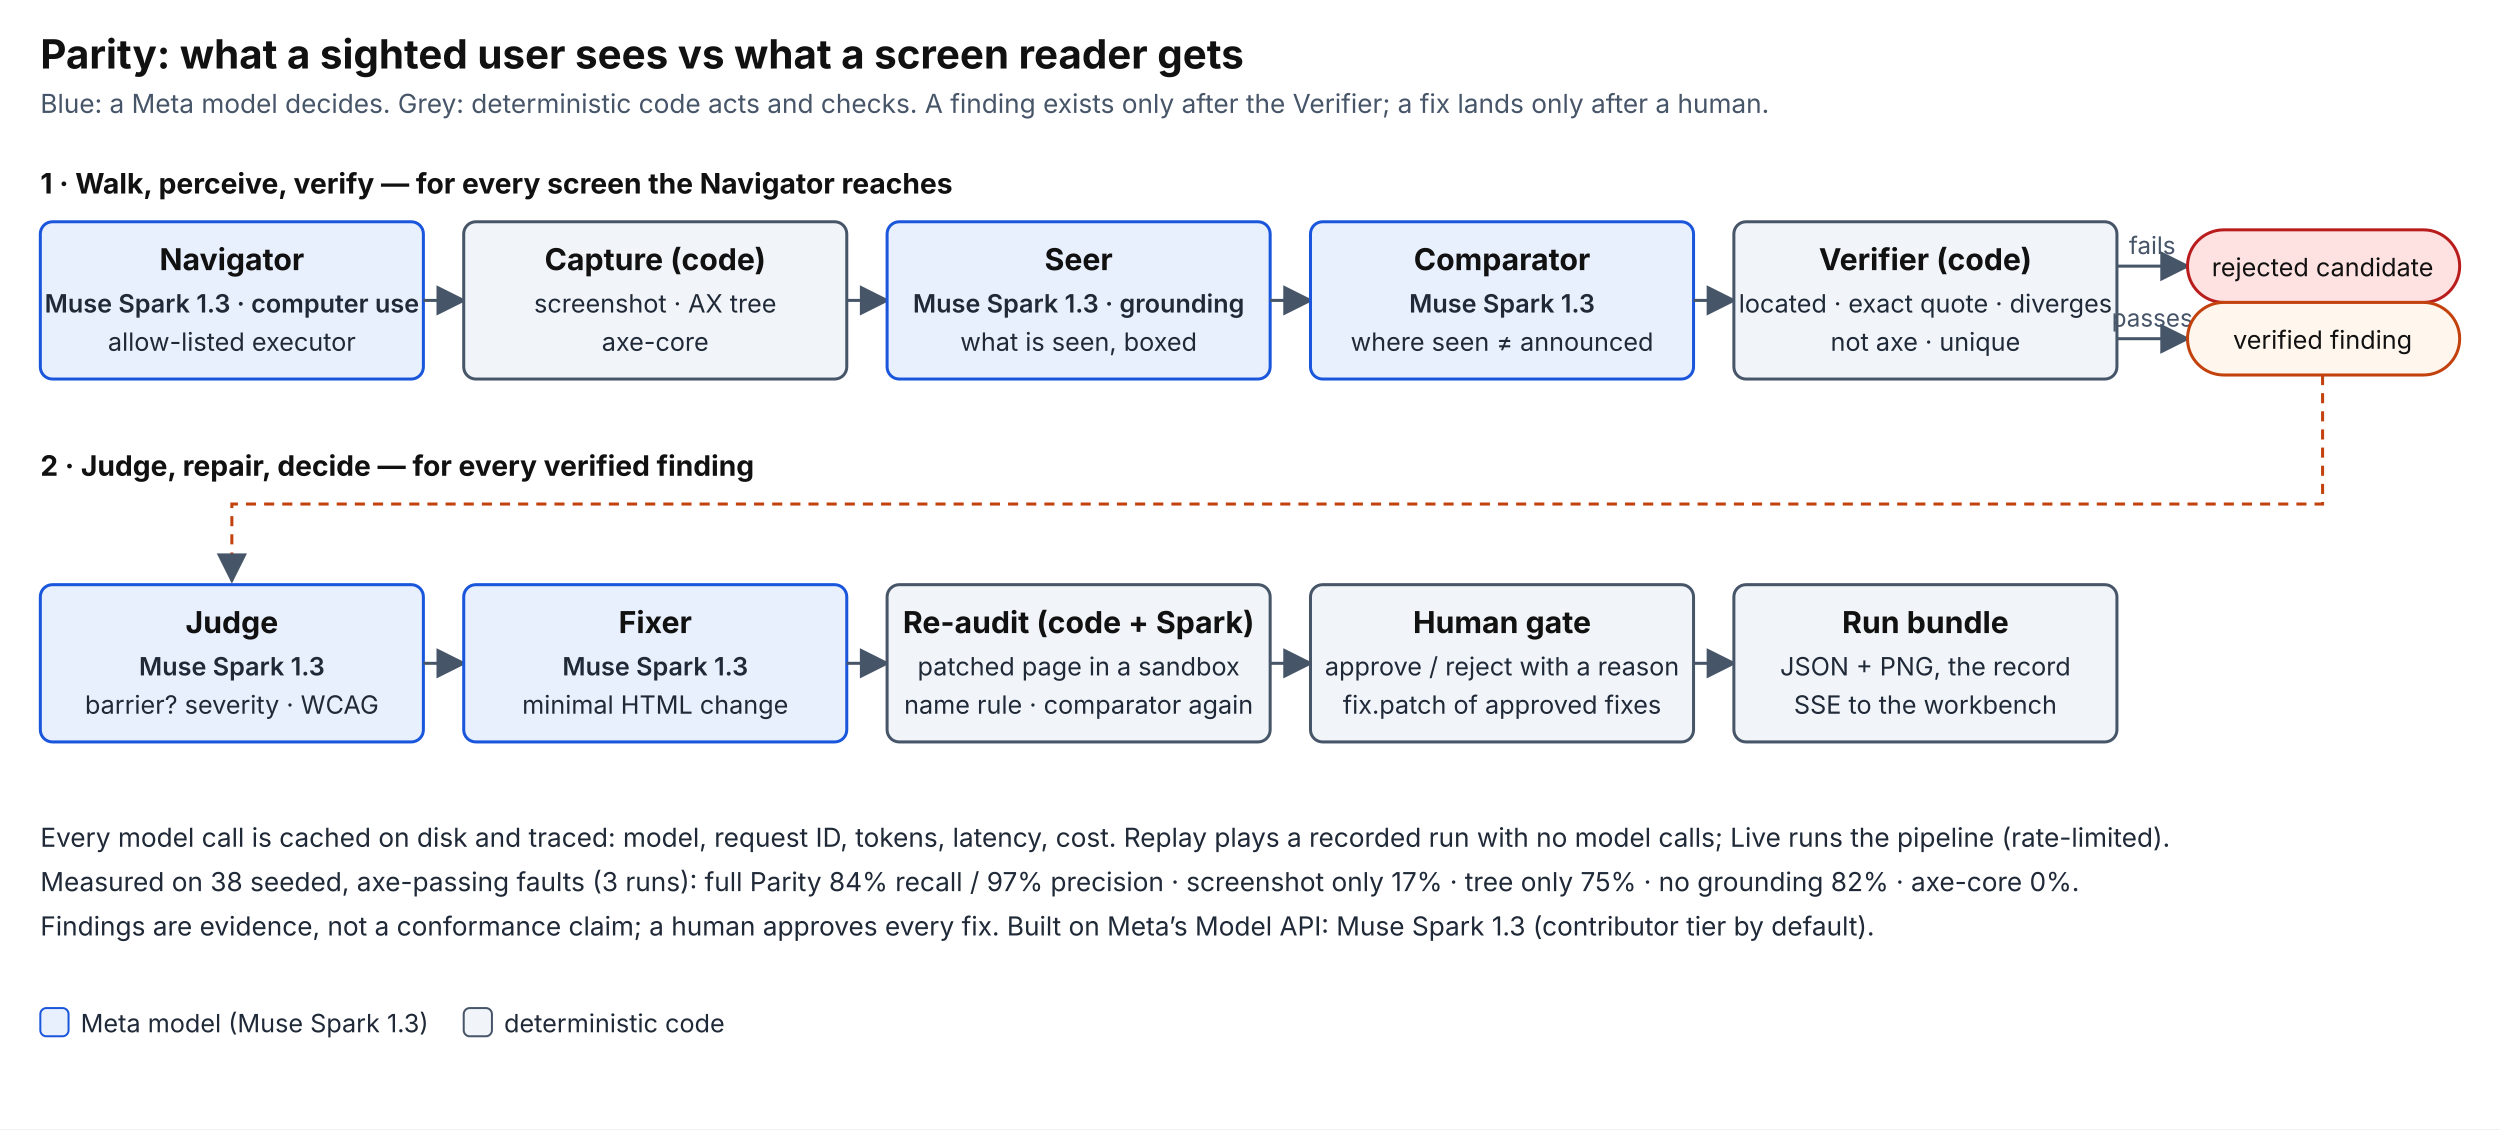
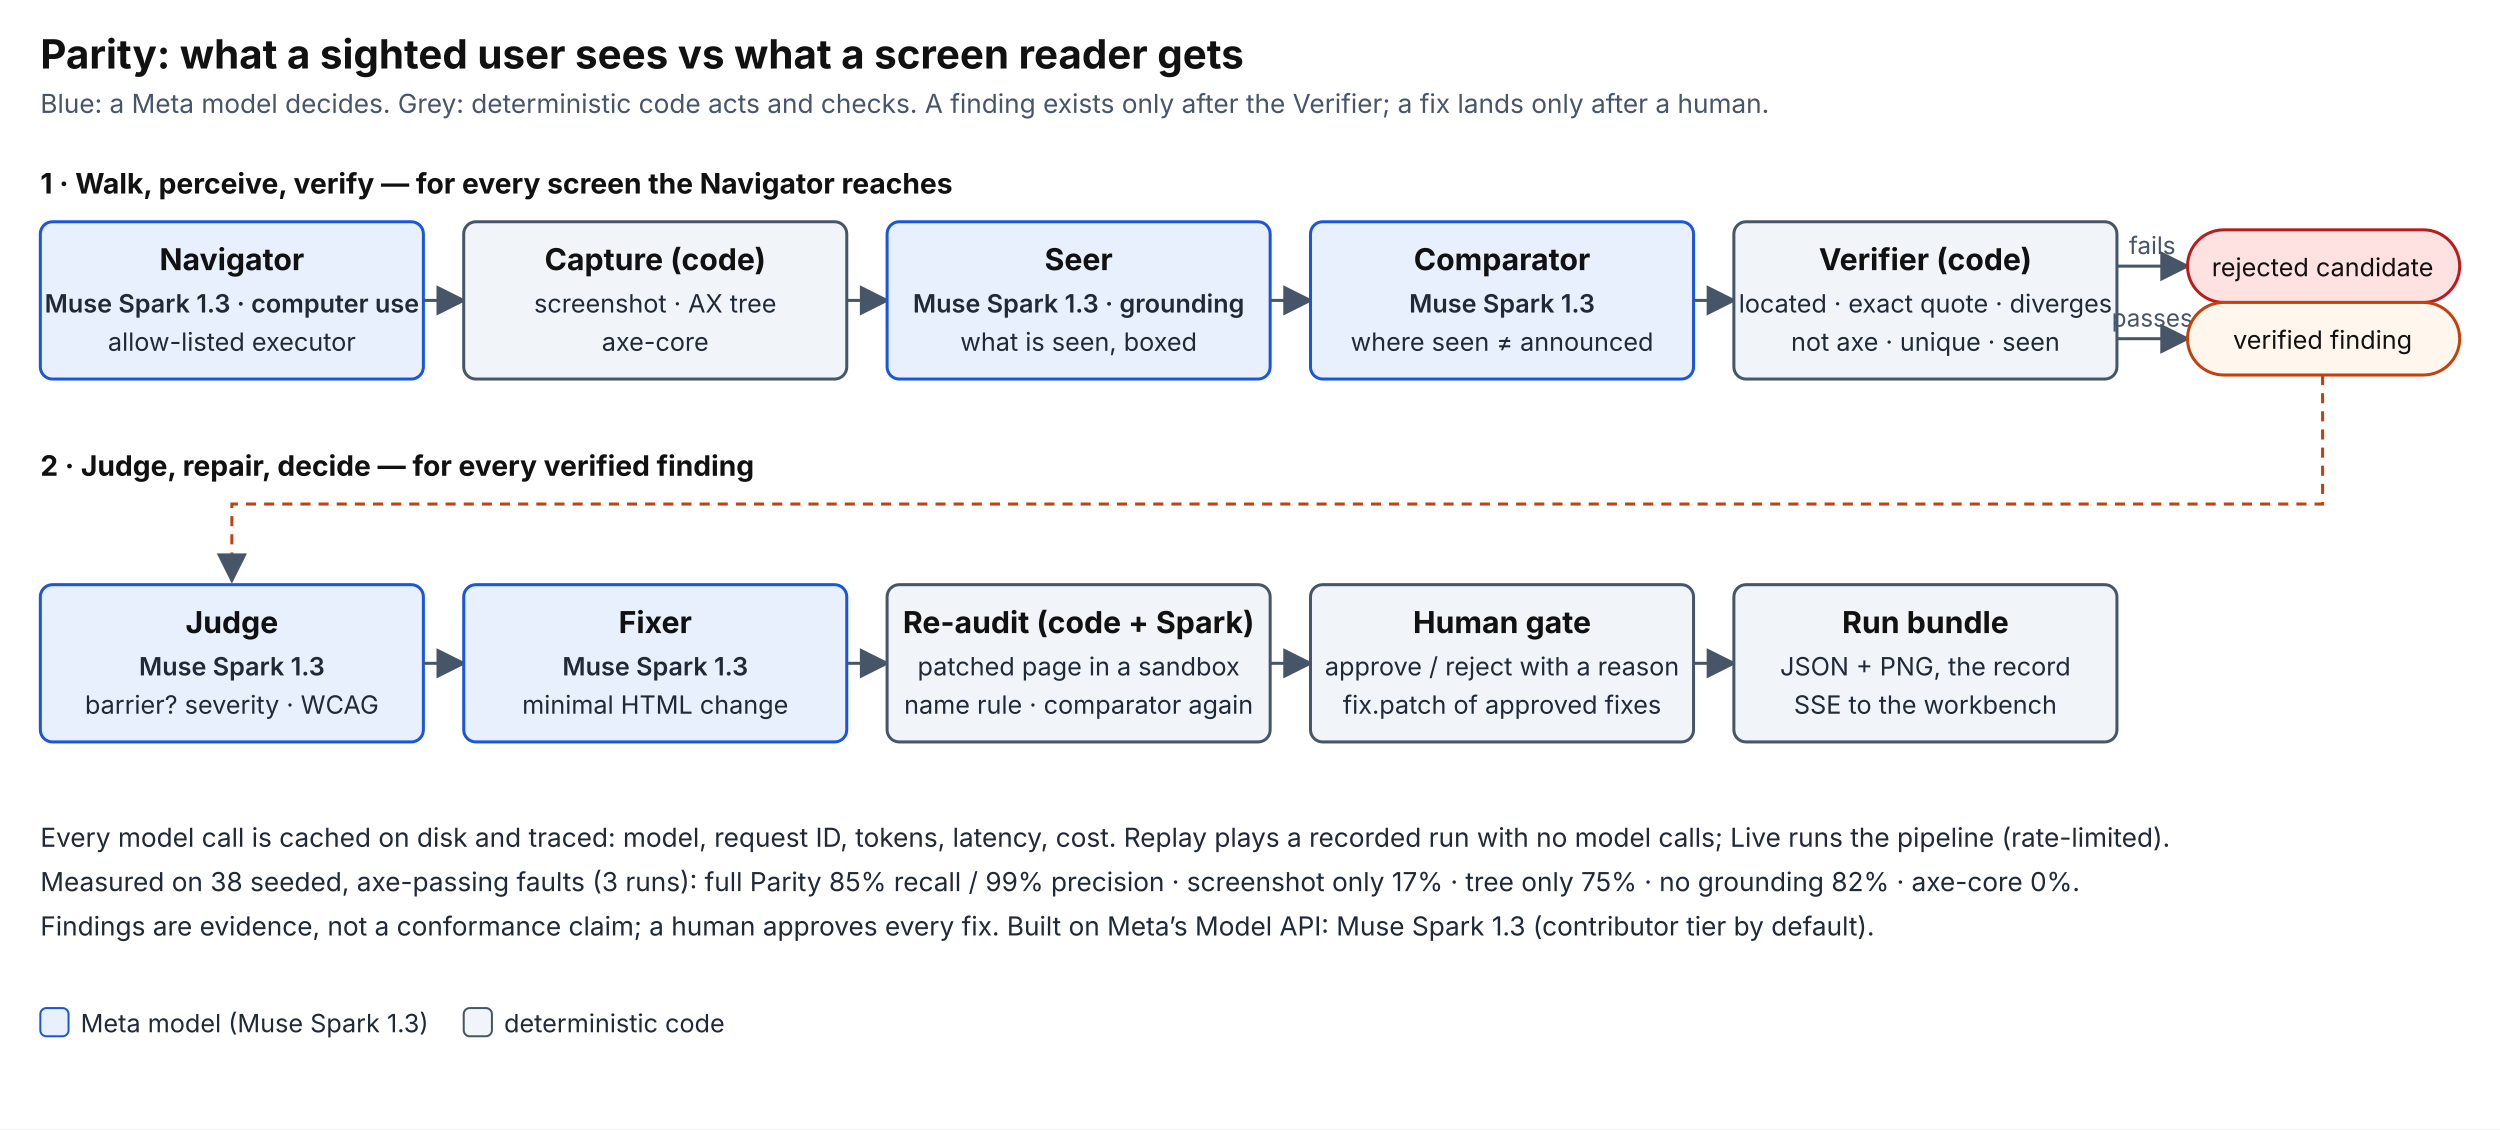
<svg xmlns="http://www.w3.org/2000/svg" width="1240" height="560" viewBox="0 0 1240 560" font-family="Inter, -apple-system, Segoe UI, Helvetica, Arial, sans-serif">
  <defs>
    <marker id="a" markerWidth="10" markerHeight="10" refX="9" refY="5" orient="auto">
      <path d="M0,0 L10,5 L0,10 z" fill="#475569" />
    </marker>
  </defs>
  <rect width="1240" height="560" fill="#ffffff" />
  <text x="20" y="34" font-size="20" font-weight="700" fill="#111">Parity: what a sighted user sees vs what a screen reader gets</text>
  <text x="20" y="56" font-size="13" fill="#475569">Blue: a Meta model decides. Grey: deterministic code acts and checks. A finding exists only after the Verifier; a fix lands only after a human.</text>
  <text x="20" y="96" font-size="14" font-weight="700" fill="#111">1 · Walk, perceive, verify — for every screen the Navigator reaches</text>
  <rect x="20" y="110" width="190" height="78" rx="6" fill="#e8f0fe" stroke="#1a56db" stroke-width="1.5" />
  <text x="115.0" y="134" text-anchor="middle" font-size="15" font-weight="700" fill="#111">Navigator</text>
  <text x="115.0" y="155" text-anchor="middle" font-size="12.5" font-weight="600" fill="#1f2937">Muse Spark 1.3 · computer use</text>
  <text x="115.0" y="174" text-anchor="middle" font-size="12.5" fill="#1f2937">allow-listed executor</text>
  <line x1="210" y1="149.0" x2="230" y2="149.0" stroke="#475569" stroke-width="1.5" marker-end="url(#a)" />
  <rect x="230" y="110" width="190" height="78" rx="6" fill="#f1f5f9" stroke="#475569" stroke-width="1.5" />
  <text x="325.0" y="134" text-anchor="middle" font-size="15" font-weight="700" fill="#111">Capture (code)</text>
  <text x="325.0" y="155" text-anchor="middle" font-size="12.5" fill="#1f2937">screenshot · AX tree</text>
  <text x="325.0" y="174" text-anchor="middle" font-size="12.5" fill="#1f2937">axe-core</text>
  <line x1="420" y1="149.0" x2="440" y2="149.0" stroke="#475569" stroke-width="1.5" marker-end="url(#a)" />
  <rect x="440" y="110" width="190" height="78" rx="6" fill="#e8f0fe" stroke="#1a56db" stroke-width="1.5" />
  <text x="535.0" y="134" text-anchor="middle" font-size="15" font-weight="700" fill="#111">Seer</text>
  <text x="535.0" y="155" text-anchor="middle" font-size="12.5" font-weight="600" fill="#1f2937">Muse Spark 1.3 · grounding</text>
  <text x="535.0" y="174" text-anchor="middle" font-size="12.5" fill="#1f2937">what is seen, boxed</text>
  <line x1="630" y1="149.0" x2="650" y2="149.0" stroke="#475569" stroke-width="1.5" marker-end="url(#a)" />
  <rect x="650" y="110" width="190" height="78" rx="6" fill="#e8f0fe" stroke="#1a56db" stroke-width="1.5" />
  <text x="745.0" y="134" text-anchor="middle" font-size="15" font-weight="700" fill="#111">Comparator</text>
  <text x="745.0" y="155" text-anchor="middle" font-size="12.5" font-weight="600" fill="#1f2937">Muse Spark 1.3</text>
  <text x="745.0" y="174" text-anchor="middle" font-size="12.5" fill="#1f2937">where seen ≠ announced</text>
  <line x1="840" y1="149.0" x2="860" y2="149.0" stroke="#475569" stroke-width="1.5" marker-end="url(#a)" />
  <rect x="860" y="110" width="190" height="78" rx="6" fill="#f1f5f9" stroke="#475569" stroke-width="1.5" />
  <text x="955.0" y="134" text-anchor="middle" font-size="15" font-weight="700" fill="#111">Verifier (code)</text>
  <text x="955.0" y="155" text-anchor="middle" font-size="12.5" fill="#1f2937">located · exact quote · diverges</text>
-   <text x="955.0" y="174" text-anchor="middle" font-size="12.5" fill="#1f2937">not axe · unique</text>
+   <text x="955.0" y="174" text-anchor="middle" font-size="12.5" fill="#1f2937">not axe · unique · seen</text>
  <line x1="1050" y1="132" x2="1085" y2="132" stroke="#475569" stroke-width="1.5" marker-end="url(#a)" />
  <text x="1067.5" y="126" text-anchor="middle" font-size="12" fill="#475569">fails</text>
  <rect x="1085" y="114" width="135" height="36" rx="18" fill="#fee2e2" stroke="#b91c1c" stroke-width="1.5" />
  <text x="1152" y="137" text-anchor="middle" font-size="12.5" fill="#111">rejected candidate</text>
  <line x1="1050" y1="168" x2="1085" y2="168" stroke="#475569" stroke-width="1.5" marker-end="url(#a)" />
  <text x="1067.5" y="162" text-anchor="middle" font-size="12" fill="#475569">passes</text>
  <rect x="1085" y="150" width="135" height="36" rx="18" fill="#fff7ed" stroke="#c2410c" stroke-width="1.5" />
  <text x="1152" y="173" text-anchor="middle" font-size="12.5" fill="#111">verified finding</text>
  <path d="M1152,186 L1152,250 L115.0,250 L115.0,288" fill="none" stroke="#c2410c" stroke-width="1.5" stroke-dasharray="5 4" marker-end="url(#a)" />
  <text x="20" y="236" font-size="14" font-weight="700" fill="#111">2 · Judge, repair, decide — for every verified finding</text>
  <rect x="20" y="290" width="190" height="78" rx="6" fill="#e8f0fe" stroke="#1a56db" stroke-width="1.5" />
  <text x="115.0" y="314" text-anchor="middle" font-size="15" font-weight="700" fill="#111">Judge</text>
  <text x="115.0" y="335" text-anchor="middle" font-size="12.5" font-weight="600" fill="#1f2937">Muse Spark 1.3</text>
  <text x="115.0" y="354" text-anchor="middle" font-size="12.5" fill="#1f2937">barrier? severity · WCAG</text>
  <line x1="210" y1="329.0" x2="230" y2="329.0" stroke="#475569" stroke-width="1.5" marker-end="url(#a)" />
  <rect x="230" y="290" width="190" height="78" rx="6" fill="#e8f0fe" stroke="#1a56db" stroke-width="1.5" />
  <text x="325.0" y="314" text-anchor="middle" font-size="15" font-weight="700" fill="#111">Fixer</text>
  <text x="325.0" y="335" text-anchor="middle" font-size="12.5" font-weight="600" fill="#1f2937">Muse Spark 1.3</text>
  <text x="325.0" y="354" text-anchor="middle" font-size="12.5" fill="#1f2937">minimal HTML change</text>
  <line x1="420" y1="329.0" x2="440" y2="329.0" stroke="#475569" stroke-width="1.5" marker-end="url(#a)" />
  <rect x="440" y="290" width="190" height="78" rx="6" fill="#f1f5f9" stroke="#475569" stroke-width="1.5" />
  <text x="535.0" y="314" text-anchor="middle" font-size="15" font-weight="700" fill="#111">Re-audit (code + Spark)</text>
  <text x="535.0" y="335" text-anchor="middle" font-size="12.5" fill="#1f2937">patched page in a sandbox</text>
  <text x="535.0" y="354" text-anchor="middle" font-size="12.5" fill="#1f2937">name rule · comparator again</text>
  <line x1="630" y1="329.0" x2="650" y2="329.0" stroke="#475569" stroke-width="1.5" marker-end="url(#a)" />
  <rect x="650" y="290" width="190" height="78" rx="6" fill="#f1f5f9" stroke="#475569" stroke-width="1.5" />
  <text x="745.0" y="314" text-anchor="middle" font-size="15" font-weight="700" fill="#111">Human gate</text>
  <text x="745.0" y="335" text-anchor="middle" font-size="12.5" fill="#1f2937">approve / reject with a reason</text>
  <text x="745.0" y="354" text-anchor="middle" font-size="12.5" fill="#1f2937">fix.patch of approved fixes</text>
  <line x1="840" y1="329.0" x2="860" y2="329.0" stroke="#475569" stroke-width="1.5" marker-end="url(#a)" />
  <rect x="860" y="290" width="190" height="78" rx="6" fill="#f1f5f9" stroke="#475569" stroke-width="1.5" />
  <text x="955.0" y="314" text-anchor="middle" font-size="15" font-weight="700" fill="#111">Run bundle</text>
  <text x="955.0" y="335" text-anchor="middle" font-size="12.5" fill="#1f2937">JSON + PNG, the record</text>
  <text x="955.0" y="354" text-anchor="middle" font-size="12.5" fill="#1f2937">SSE to the workbench</text>
  <text x="20" y="420" font-size="13" fill="#1f2937">Every model call is cached on disk and traced: model, request ID, tokens, latency, cost. Replay plays a recorded run with no model calls; Live runs the pipeline (rate-limited).</text>
-   <text x="20" y="442" font-size="13" fill="#1f2937">Measured on 38 seeded, axe-passing faults (3 runs): full Parity 84% recall / 97% precision · screenshot only 17% · tree only 75% · no grounding 82% · axe-core 0%.</text>
+   <text x="20" y="442" font-size="13" fill="#1f2937">Measured on 38 seeded, axe-passing faults (3 runs): full Parity 85% recall / 99% precision · screenshot only 17% · tree only 75% · no grounding 82% · axe-core 0%.</text>
  <text x="20" y="464" font-size="13" fill="#1f2937">Findings are evidence, not a conformance claim; a human approves every fix. Built on Meta’s Model API: Muse Spark 1.3 (contributor tier by default).</text>
  <rect x="20" y="500" width="14" height="14" rx="3" fill="#e8f0fe" stroke="#1a56db" />
  <text x="40" y="512" font-size="12.5" fill="#1f2937">Meta model (Muse Spark 1.3)</text>
  <rect x="230" y="500" width="14" height="14" rx="3" fill="#f1f5f9" stroke="#475569" />
  <text x="250" y="512" font-size="12.5" fill="#1f2937">deterministic code</text>
</svg>
